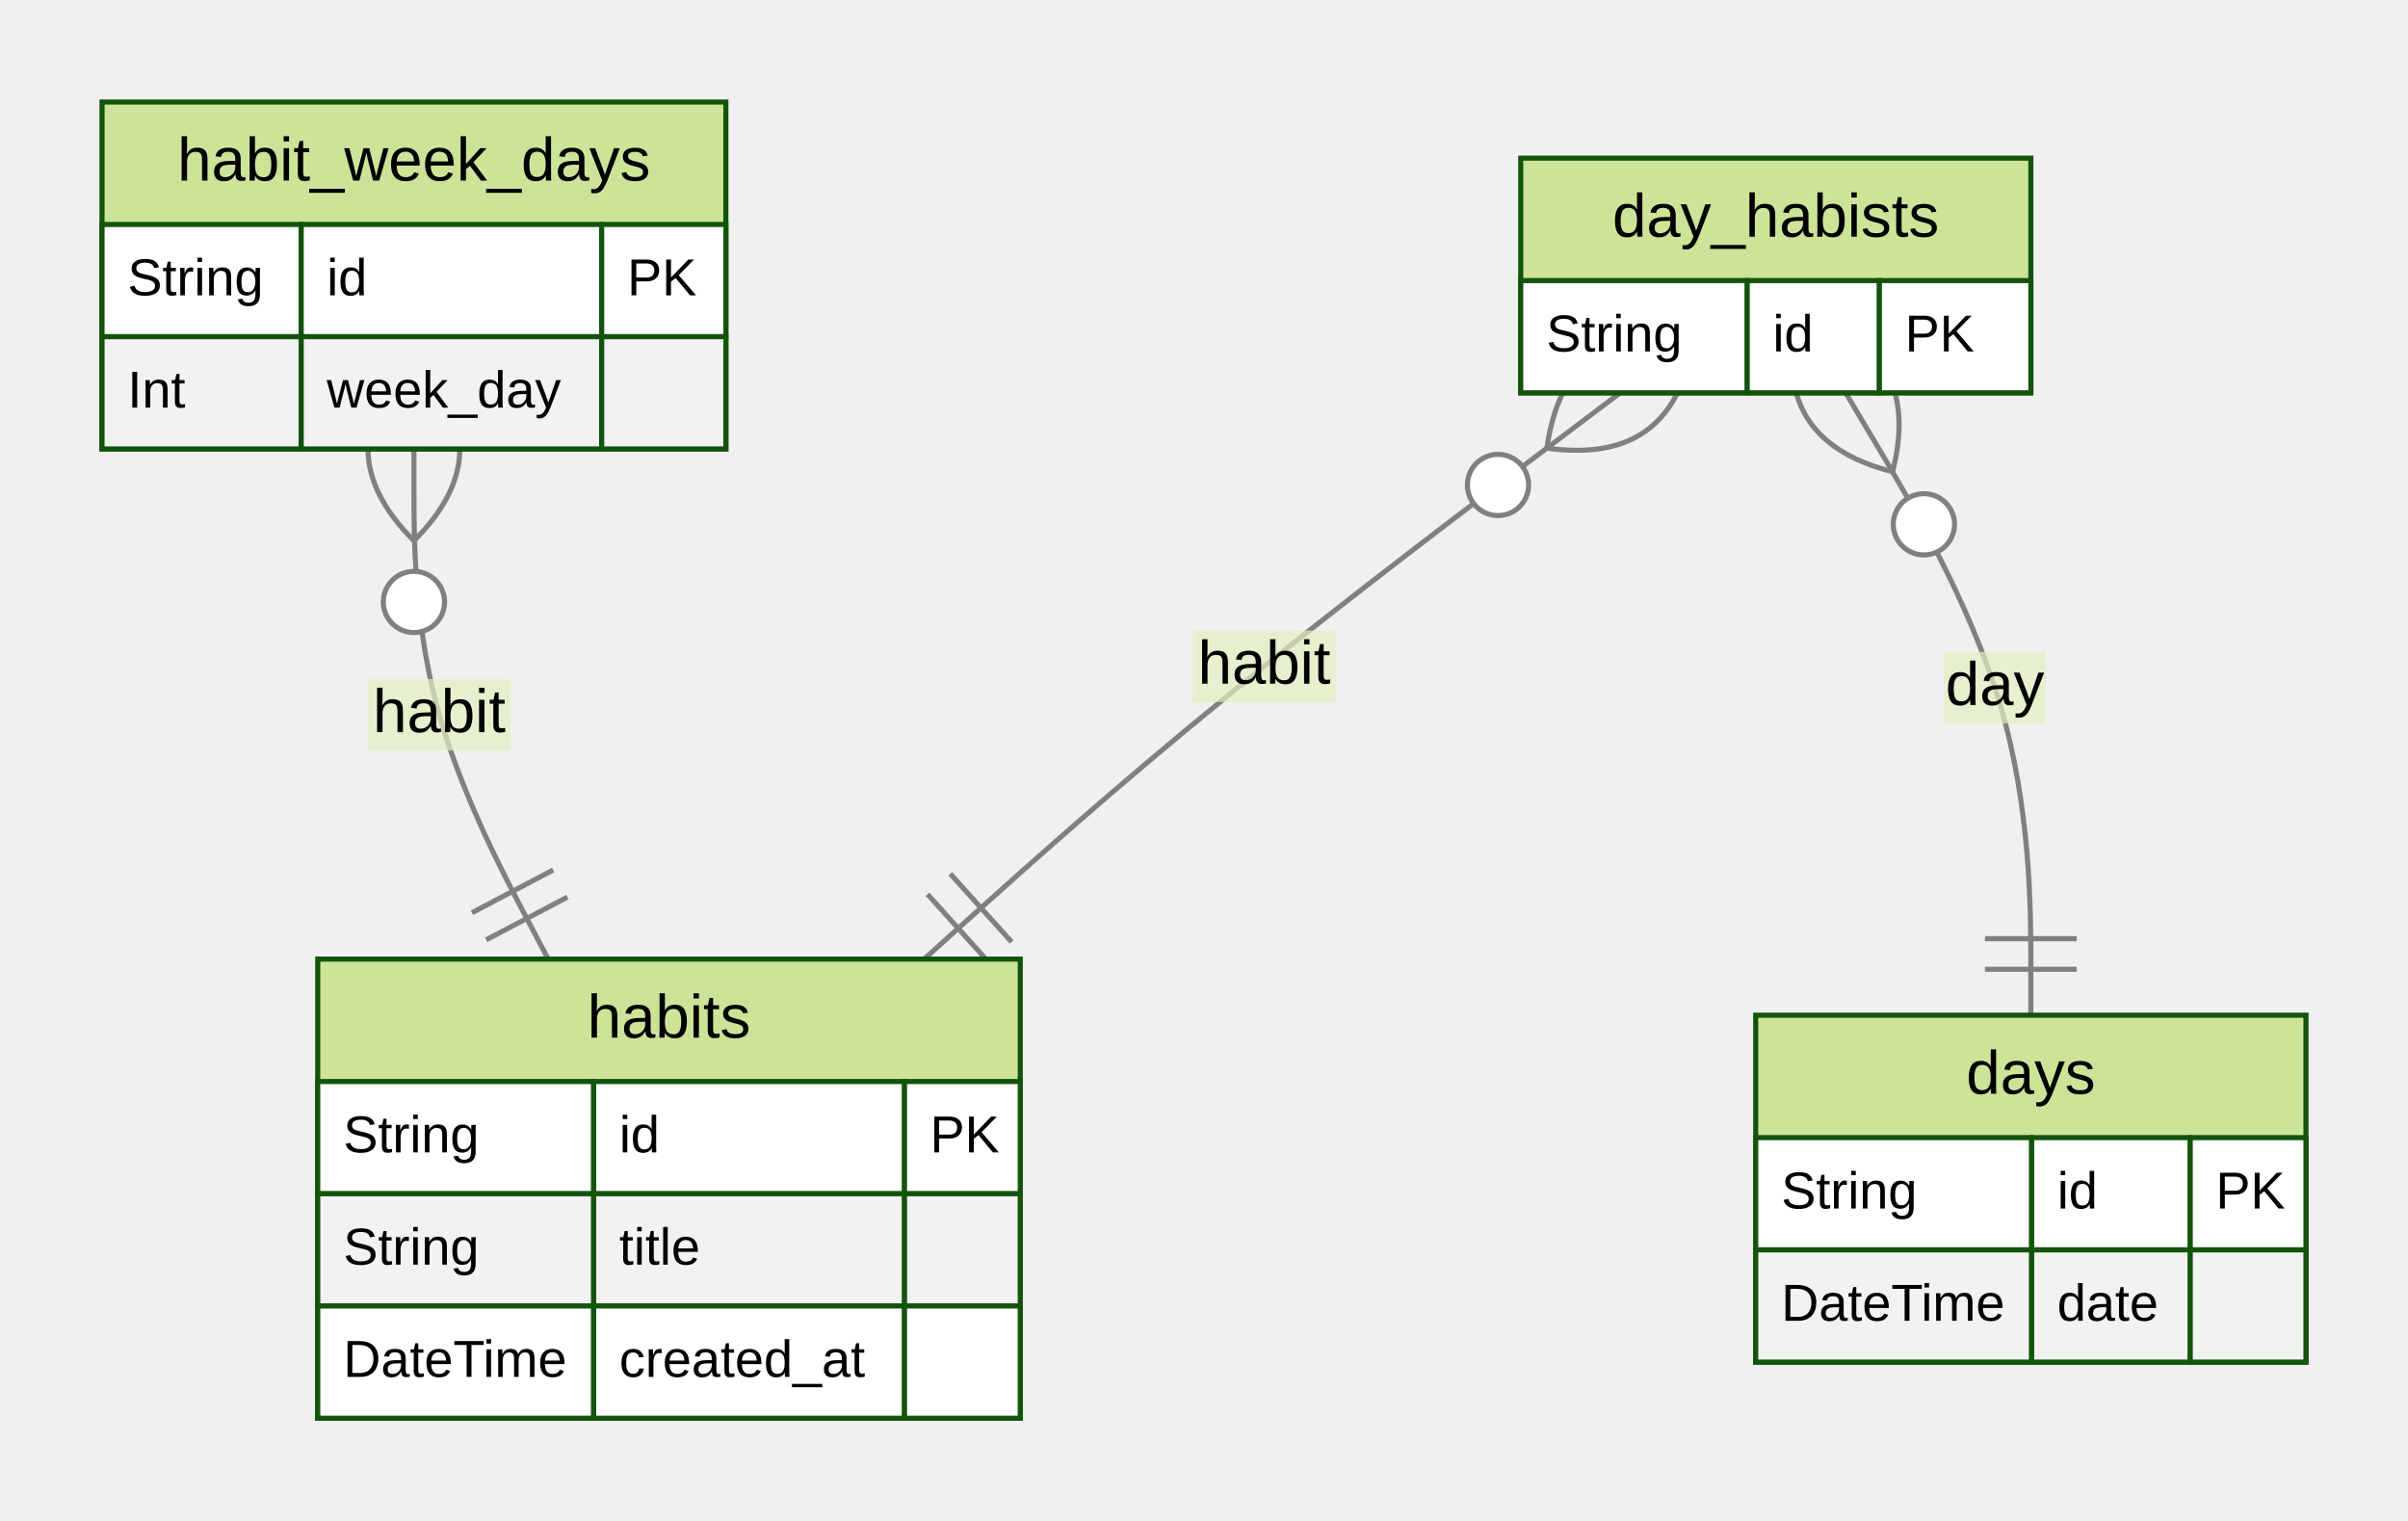
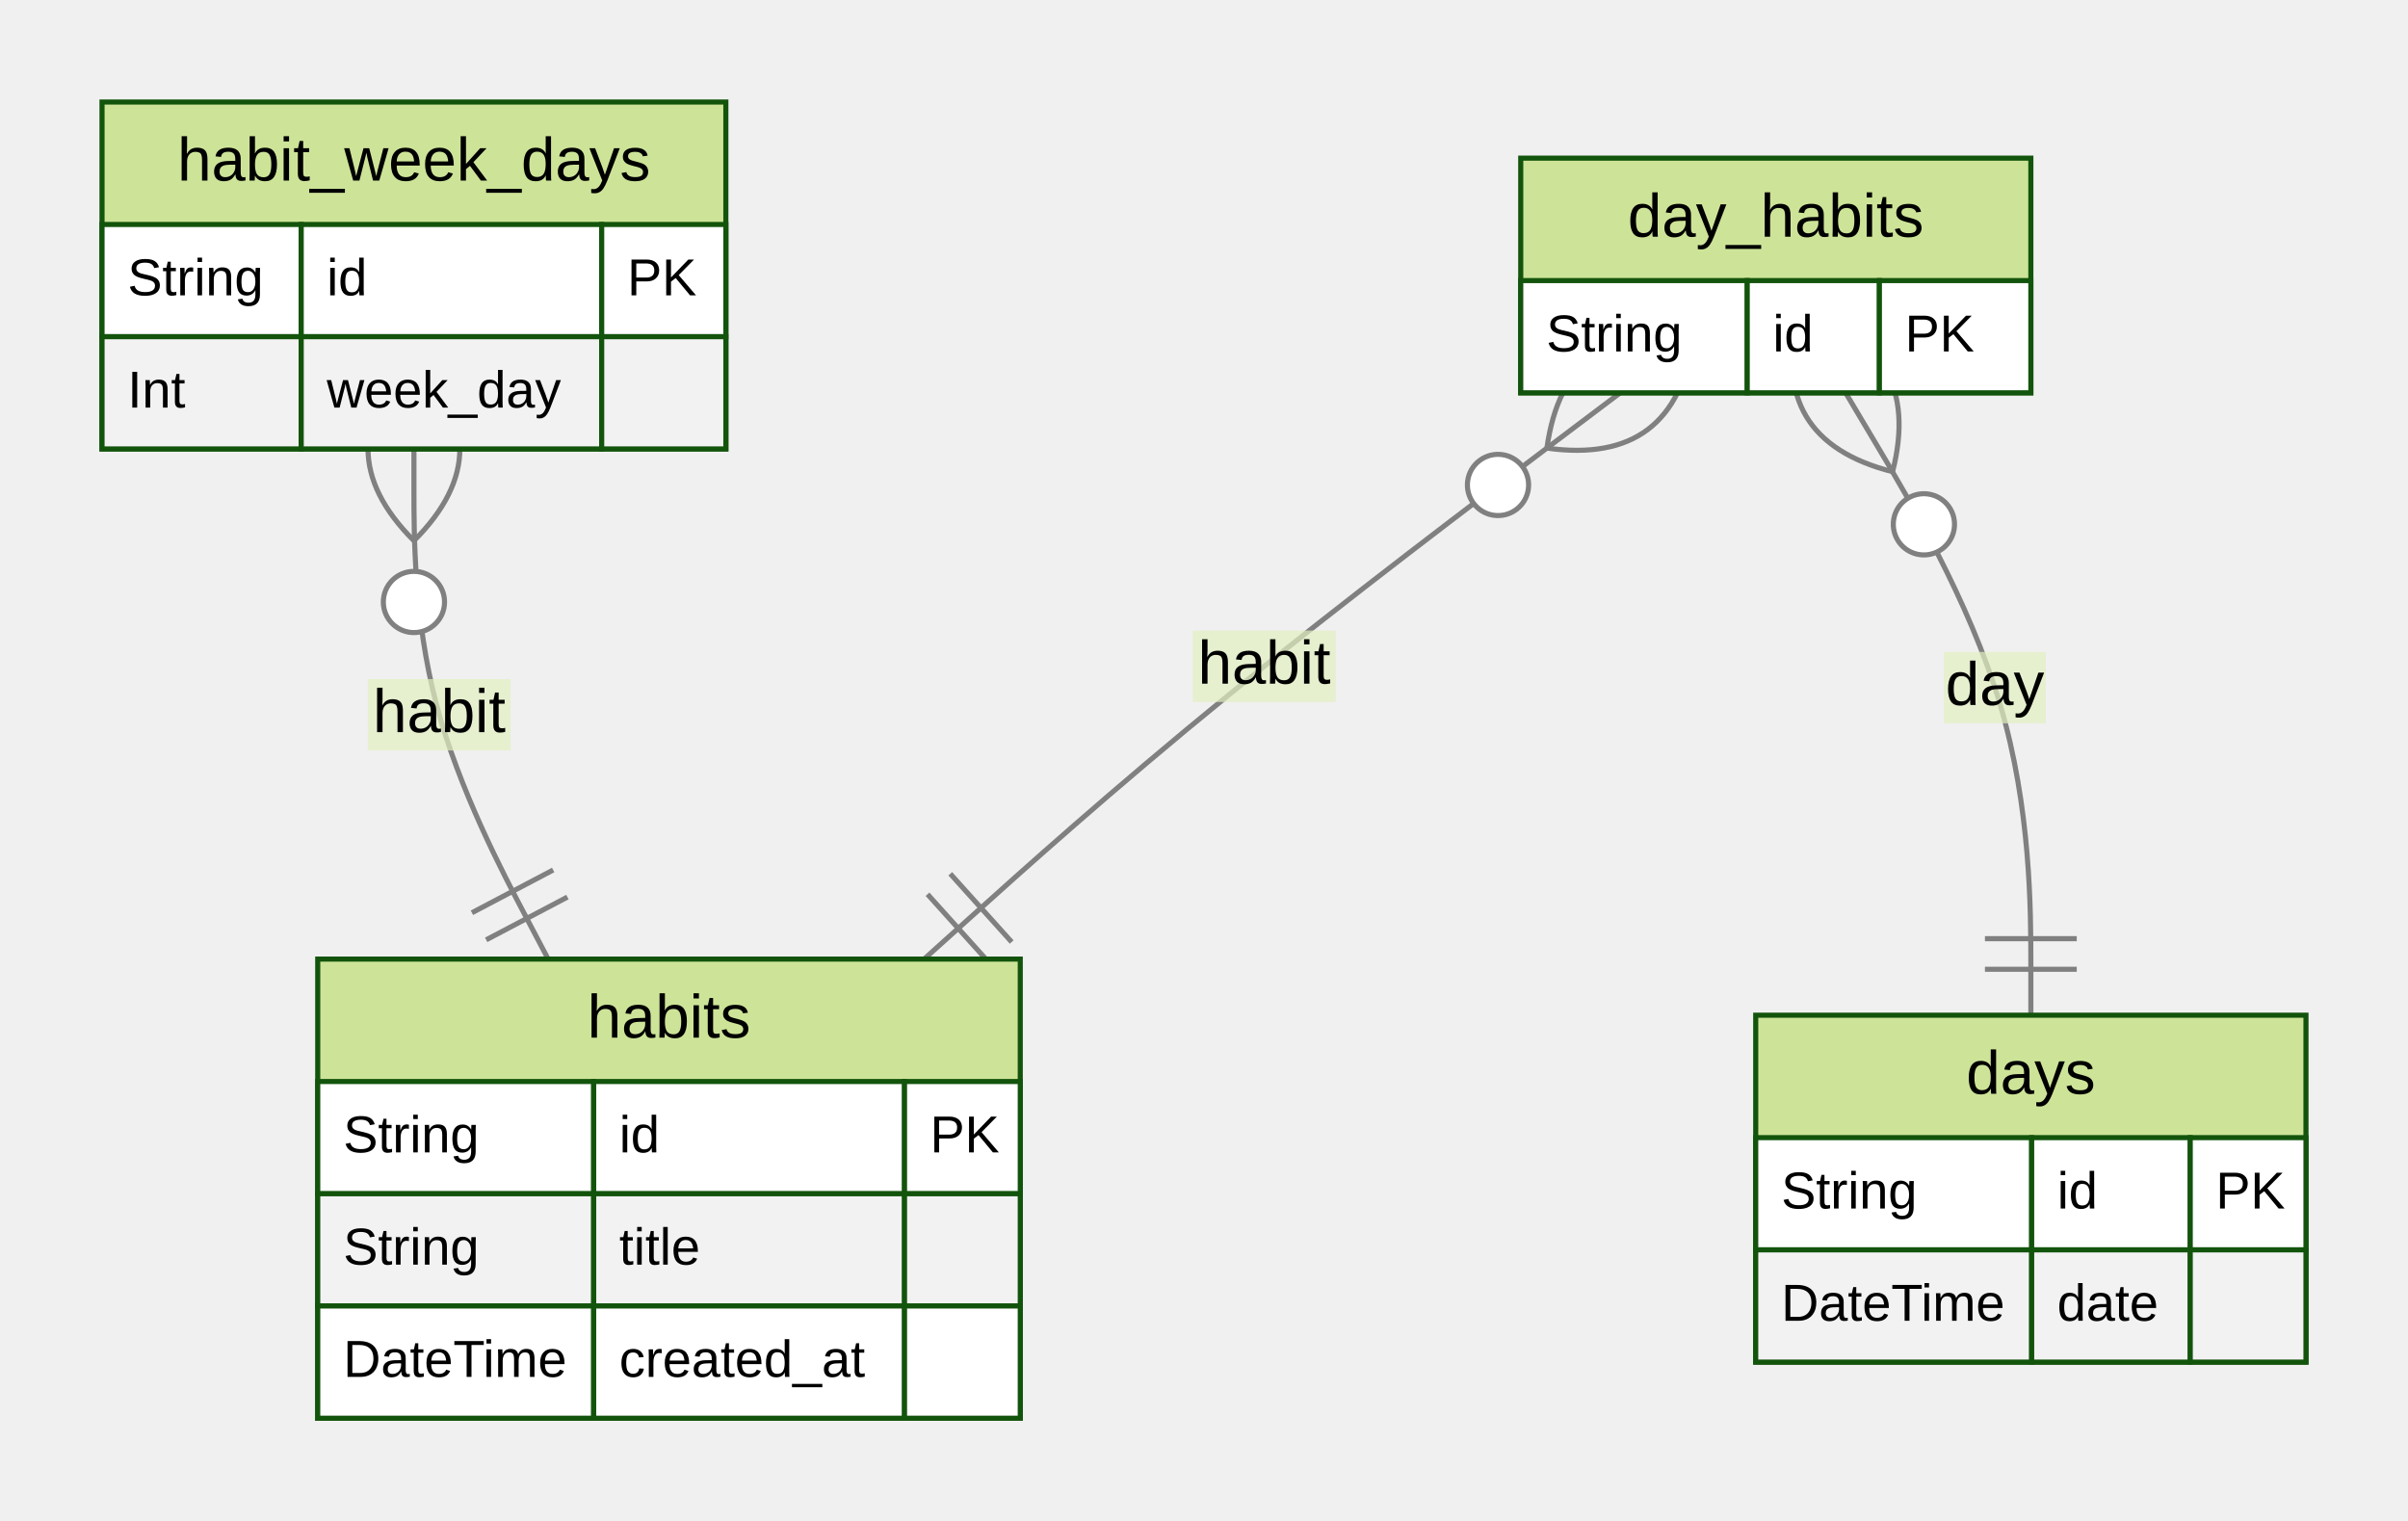
<svg xmlns="http://www.w3.org/2000/svg" aria-roledescription="er" viewBox="0 0 472.051 298" style="max-width: 472.051px; background-color: white;" width="100%" id="mermaid-0">
  <style>#mermaid-0{font-family:"trebuchet ms",verdana,arial,sans-serif;font-size:16px;fill:#000000;}#mermaid-0 .error-icon{fill:#552222;}#mermaid-0 .error-text{fill:#552222;stroke:#552222;}#mermaid-0 .edge-thickness-normal{stroke-width:2px;}#mermaid-0 .edge-thickness-thick{stroke-width:3.5px;}#mermaid-0 .edge-pattern-solid{stroke-dasharray:0;}#mermaid-0 .edge-pattern-dashed{stroke-dasharray:3;}#mermaid-0 .edge-pattern-dotted{stroke-dasharray:2;}#mermaid-0 .marker{fill:#000000;stroke:#000000;}#mermaid-0 .marker.cross{stroke:#000000;}#mermaid-0 svg{font-family:"trebuchet ms",verdana,arial,sans-serif;font-size:16px;}#mermaid-0 .entityBox{fill:#cde498;stroke:#13540c;}#mermaid-0 .attributeBoxOdd{fill:#ffffff;stroke:#13540c;}#mermaid-0 .attributeBoxEven{fill:#f2f2f2;stroke:#13540c;}#mermaid-0 .relationshipLabelBox{fill:hsl(78.158, 58.462%, 84.51%);opacity:0.7;background-color:hsl(78.158, 58.462%, 84.51%);}#mermaid-0 .relationshipLabelBox rect{opacity:0.5;}#mermaid-0 .relationshipLine{stroke:#000000;}#mermaid-0 .entityTitleText{text-anchor:middle;font-size:18px;fill:#000000;}#mermaid-0 :root{--mermaid-font-family:"trebuchet ms",verdana,arial,sans-serif;}</style>
  <g />
  <defs>
    <marker orient="auto" markerHeight="18" markerWidth="18" refY="9" refX="0" id="ONLY_ONE_START">
      <path d="M9,0 L9,18 M15,0 L15,18" fill="none" stroke="gray" />
    </marker>
  </defs>
  <defs>
    <marker orient="auto" markerHeight="18" markerWidth="18" refY="9" refX="18" id="ONLY_ONE_END">
      <path d="M3,0 L3,18 M9,0 L9,18" fill="none" stroke="gray" />
    </marker>
  </defs>
  <defs>
    <marker orient="auto" markerHeight="18" markerWidth="30" refY="9" refX="0" id="ZERO_OR_ONE_START">
      <circle r="6" cy="9" cx="21" fill="white" stroke="gray" />
      <path d="M9,0 L9,18" fill="none" stroke="gray" />
    </marker>
  </defs>
  <defs>
    <marker orient="auto" markerHeight="18" markerWidth="30" refY="9" refX="30" id="ZERO_OR_ONE_END">
      <circle r="6" cy="9" cx="9" fill="white" stroke="gray" />
      <path d="M21,0 L21,18" fill="none" stroke="gray" />
    </marker>
  </defs>
  <defs>
    <marker orient="auto" markerHeight="36" markerWidth="45" refY="18" refX="18" id="ONE_OR_MORE_START">
      <path d="M0,18 Q 18,0 36,18 Q 18,36 0,18 M42,9 L42,27" fill="none" stroke="gray" />
    </marker>
  </defs>
  <defs>
    <marker orient="auto" markerHeight="36" markerWidth="45" refY="18" refX="27" id="ONE_OR_MORE_END">
      <path d="M3,9 L3,27 M9,18 Q27,0 45,18 Q27,36 9,18" fill="none" stroke="gray" />
    </marker>
  </defs>
  <defs>
    <marker orient="auto" markerHeight="36" markerWidth="57" refY="18" refX="18" id="ZERO_OR_MORE_START">
      <circle r="6" cy="18" cx="48" fill="white" stroke="gray" />
      <path d="M0,18 Q18,0 36,18 Q18,36 0,18" fill="none" stroke="gray" />
    </marker>
  </defs>
  <defs>
    <marker orient="auto" markerHeight="36" markerWidth="57" refY="18" refX="39" id="ZERO_OR_MORE_END">
      <circle r="6" cy="18" cx="9" fill="white" stroke="gray" />
      <path d="M21,18 Q39,0 57,18 Q39,36 21,18" fill="none" stroke="gray" />
    </marker>
  </defs>
  <path style="stroke: gray; fill: none;" marker-start="url(#ZERO_OR_MORE_START)" marker-end="url(#ONLY_ONE_END)" d="M81.146,88L81.146,96.333C81.146,104.667,81.146,121.333,85.532,138C89.918,154.667,98.69,171.333,103.076,179.667L107.462,188" class="er relationshipLine" />
  <path style="stroke: gray; fill: none;" marker-start="url(#ZERO_OR_MORE_START)" marker-end="url(#ONLY_ONE_END)" d="M361.807,77L367.859,87.167C373.91,97.333,386.013,117.667,392.065,138C398.116,158.333,398.116,178.667,398.116,188.833L398.116,199" class="er relationshipLine" />
  <path style="stroke: gray; fill: none;" marker-start="url(#ZERO_OR_MORE_START)" marker-end="url(#ONLY_ONE_END)" d="M317.615,77L304.132,87.167C290.65,97.333,263.685,117.667,240.941,136.167C218.198,154.667,199.676,171.333,190.416,179.667L181.155,188" class="er relationshipLine" />
-   <g transform="translate(62.28748,188 )" id="entity-habits-177eb67c-77a6-4dd7-9ccc-8f4dd1bdc9ac">
+   <g transform="translate(62.28748,188 )" id="entity-habits-f339dd57-45b9-4494-a86b-61f39ea0c273">
    <rect height="90" width="137.718" y="0" x="0" class="er entityBox" />
-     <text style="dominant-baseline: middle; text-anchor: middle; font-size: 12px;" transform="translate(68.85901,12)" y="0" x="0" id="text-entity-habits-177eb67c-77a6-4dd7-9ccc-8f4dd1bdc9ac" class="er entityLabel">habits</text>
+     <text style="dominant-baseline: middle; text-anchor: middle; font-size: 12px;" transform="translate(68.85901,12)" y="0" x="0" id="text-entity-habits-f339dd57-45b9-4494-a86b-61f39ea0c273" class="er entityLabel">habits</text>
    <rect height="22" width="54.096" y="24" x="0" class="er attributeBoxOdd" />
-     <text style="dominant-baseline: middle; font-size: 10.2px;" transform="translate(5,35)" y="0" x="0" id="text-entity-habits-177eb67c-77a6-4dd7-9ccc-8f4dd1bdc9ac-attr-1-type" class="er entityLabel">String</text>
+     <text style="dominant-baseline: middle; font-size: 10.2px;" transform="translate(5,35)" y="0" x="0" id="text-entity-habits-f339dd57-45b9-4494-a86b-61f39ea0c273-attr-1-type" class="er entityLabel">String</text>
    <rect height="22" width="60.935" y="24" x="54.096" class="er attributeBoxOdd" />
-     <text style="dominant-baseline: middle; font-size: 10.2px;" transform="translate(59.09555,35)" y="0" x="0" id="text-entity-habits-177eb67c-77a6-4dd7-9ccc-8f4dd1bdc9ac-attr-1-name" class="er entityLabel">id</text>
+     <text style="dominant-baseline: middle; font-size: 10.2px;" transform="translate(59.09555,35)" y="0" x="0" id="text-entity-habits-f339dd57-45b9-4494-a86b-61f39ea0c273-attr-1-name" class="er entityLabel">id</text>
    <rect height="22" width="22.688" y="24" x="115.03" class="er attributeBoxOdd" />
-     <text style="dominant-baseline: middle; font-size: 10.2px;" transform="translate(120.0303,35)" y="0" x="0" id="text-entity-habits-177eb67c-77a6-4dd7-9ccc-8f4dd1bdc9ac-attr-1-key" class="er entityLabel">PK</text>
+     <text style="dominant-baseline: middle; font-size: 10.2px;" transform="translate(120.0303,35)" y="0" x="0" id="text-entity-habits-f339dd57-45b9-4494-a86b-61f39ea0c273-attr-1-key" class="er entityLabel">PK</text>
    <rect height="22" width="54.096" y="46" x="0" class="er attributeBoxEven" />
-     <text style="dominant-baseline: middle; font-size: 10.2px;" transform="translate(5,57)" y="0" x="0" id="text-entity-habits-177eb67c-77a6-4dd7-9ccc-8f4dd1bdc9ac-attr-2-type" class="er entityLabel">String</text>
+     <text style="dominant-baseline: middle; font-size: 10.2px;" transform="translate(5,57)" y="0" x="0" id="text-entity-habits-f339dd57-45b9-4494-a86b-61f39ea0c273-attr-2-type" class="er entityLabel">String</text>
    <rect height="22" width="60.935" y="46" x="54.096" class="er attributeBoxEven" />
-     <text style="dominant-baseline: middle; font-size: 10.2px;" transform="translate(59.09555,57)" y="0" x="0" id="text-entity-habits-177eb67c-77a6-4dd7-9ccc-8f4dd1bdc9ac-attr-2-name" class="er entityLabel">title</text>
+     <text style="dominant-baseline: middle; font-size: 10.2px;" transform="translate(59.09555,57)" y="0" x="0" id="text-entity-habits-f339dd57-45b9-4494-a86b-61f39ea0c273-attr-2-name" class="er entityLabel">title</text>
    <rect height="22" width="22.688" y="46" x="115.03" class="er attributeBoxEven" />
-     <text style="dominant-baseline: middle; font-size: 10.2px;" transform="translate(120.0303,57)" y="0" x="0" id="text-entity-habits-177eb67c-77a6-4dd7-9ccc-8f4dd1bdc9ac-attr-2-key" class="er entityLabel" />
+     <text style="dominant-baseline: middle; font-size: 10.2px;" transform="translate(120.0303,57)" y="0" x="0" id="text-entity-habits-f339dd57-45b9-4494-a86b-61f39ea0c273-attr-2-key" class="er entityLabel" />
    <rect height="22" width="54.096" y="68" x="0" class="er attributeBoxOdd" />
-     <text style="dominant-baseline: middle; font-size: 10.2px;" transform="translate(5,79)" y="0" x="0" id="text-entity-habits-177eb67c-77a6-4dd7-9ccc-8f4dd1bdc9ac-attr-3-type" class="er entityLabel">DateTime</text>
+     <text style="dominant-baseline: middle; font-size: 10.2px;" transform="translate(5,79)" y="0" x="0" id="text-entity-habits-f339dd57-45b9-4494-a86b-61f39ea0c273-attr-3-type" class="er entityLabel">DateTime</text>
    <rect height="22" width="60.935" y="68" x="54.096" class="er attributeBoxOdd" />
-     <text style="dominant-baseline: middle; font-size: 10.2px;" transform="translate(59.09555,79)" y="0" x="0" id="text-entity-habits-177eb67c-77a6-4dd7-9ccc-8f4dd1bdc9ac-attr-3-name" class="er entityLabel">created_at</text>
+     <text style="dominant-baseline: middle; font-size: 10.2px;" transform="translate(59.09555,79)" y="0" x="0" id="text-entity-habits-f339dd57-45b9-4494-a86b-61f39ea0c273-attr-3-name" class="er entityLabel">created_at</text>
    <rect height="22" width="22.688" y="68" x="115.03" class="er attributeBoxOdd" />
-     <text style="dominant-baseline: middle; font-size: 10.2px;" transform="translate(120.0303,79)" y="0" x="0" id="text-entity-habits-177eb67c-77a6-4dd7-9ccc-8f4dd1bdc9ac-attr-3-key" class="er entityLabel" />
+     <text style="dominant-baseline: middle; font-size: 10.2px;" transform="translate(120.0303,79)" y="0" x="0" id="text-entity-habits-f339dd57-45b9-4494-a86b-61f39ea0c273-attr-3-key" class="er entityLabel" />
  </g>
-   <g transform="translate(20,20 )" id="entity-habitweekdays-e76bf74b-4fbf-4004-a596-bae798909e63">
+   <g transform="translate(20,20 )" id="entity-habitweekdays-c9c164a4-b8fd-4e63-859f-2d06ea8af184">
    <rect height="68" width="122.293" y="0" x="0" class="er entityBox" />
-     <text style="dominant-baseline: middle; text-anchor: middle; font-size: 12px;" transform="translate(61.14648,12)" y="0" x="0" id="text-entity-habitweekdays-e76bf74b-4fbf-4004-a596-bae798909e63" class="er entityLabel">habit_week_days</text>
+     <text style="dominant-baseline: middle; text-anchor: middle; font-size: 12px;" transform="translate(61.14648,12)" y="0" x="0" id="text-entity-habitweekdays-c9c164a4-b8fd-4e63-859f-2d06ea8af184" class="er entityLabel">habit_week_days</text>
    <rect height="22" width="39.048" y="24" x="0" class="er attributeBoxOdd" />
-     <text style="dominant-baseline: middle; font-size: 10.2px;" transform="translate(5,35)" y="0" x="0" id="text-entity-habitweekdays-e76bf74b-4fbf-4004-a596-bae798909e63-attr-1-type" class="er entityLabel">String</text>
+     <text style="dominant-baseline: middle; font-size: 10.2px;" transform="translate(5,35)" y="0" x="0" id="text-entity-habitweekdays-c9c164a4-b8fd-4e63-859f-2d06ea8af184-attr-1-type" class="er entityLabel">String</text>
    <rect height="22" width="58.904" y="24" x="39.048" class="er attributeBoxOdd" />
-     <text style="dominant-baseline: middle; font-size: 10.2px;" transform="translate(44.04844,35)" y="0" x="0" id="text-entity-habitweekdays-e76bf74b-4fbf-4004-a596-bae798909e63-attr-1-name" class="er entityLabel">id</text>
+     <text style="dominant-baseline: middle; font-size: 10.2px;" transform="translate(44.04844,35)" y="0" x="0" id="text-entity-habitweekdays-c9c164a4-b8fd-4e63-859f-2d06ea8af184-attr-1-name" class="er entityLabel">id</text>
    <rect height="22" width="24.34" y="24" x="97.953" class="er attributeBoxOdd" />
-     <text style="dominant-baseline: middle; font-size: 10.2px;" transform="translate(102.9529,35)" y="0" x="0" id="text-entity-habitweekdays-e76bf74b-4fbf-4004-a596-bae798909e63-attr-1-key" class="er entityLabel">PK</text>
+     <text style="dominant-baseline: middle; font-size: 10.2px;" transform="translate(102.9529,35)" y="0" x="0" id="text-entity-habitweekdays-c9c164a4-b8fd-4e63-859f-2d06ea8af184-attr-1-key" class="er entityLabel">PK</text>
    <rect height="22" width="39.048" y="46" x="0" class="er attributeBoxEven" />
-     <text style="dominant-baseline: middle; font-size: 10.2px;" transform="translate(5,57)" y="0" x="0" id="text-entity-habitweekdays-e76bf74b-4fbf-4004-a596-bae798909e63-attr-2-type" class="er entityLabel">Int</text>
+     <text style="dominant-baseline: middle; font-size: 10.2px;" transform="translate(5,57)" y="0" x="0" id="text-entity-habitweekdays-c9c164a4-b8fd-4e63-859f-2d06ea8af184-attr-2-type" class="er entityLabel">Int</text>
    <rect height="22" width="58.904" y="46" x="39.048" class="er attributeBoxEven" />
-     <text style="dominant-baseline: middle; font-size: 10.2px;" transform="translate(44.04844,57)" y="0" x="0" id="text-entity-habitweekdays-e76bf74b-4fbf-4004-a596-bae798909e63-attr-2-name" class="er entityLabel">week_day</text>
+     <text style="dominant-baseline: middle; font-size: 10.2px;" transform="translate(44.04844,57)" y="0" x="0" id="text-entity-habitweekdays-c9c164a4-b8fd-4e63-859f-2d06ea8af184-attr-2-name" class="er entityLabel">week_day</text>
    <rect height="22" width="24.34" y="46" x="97.953" class="er attributeBoxEven" />
-     <text style="dominant-baseline: middle; font-size: 10.2px;" transform="translate(102.9529,57)" y="0" x="0" id="text-entity-habitweekdays-e76bf74b-4fbf-4004-a596-bae798909e63-attr-2-key" class="er entityLabel" />
+     <text style="dominant-baseline: middle; font-size: 10.2px;" transform="translate(102.9529,57)" y="0" x="0" id="text-entity-habitweekdays-c9c164a4-b8fd-4e63-859f-2d06ea8af184-attr-2-key" class="er entityLabel" />
  </g>
-   <g transform="translate(344.182,199 )" id="entity-days-73f675d2-a6d7-4ca8-ae42-d6b15dc75eb3">
+   <g transform="translate(344.182,199 )" id="entity-days-5195897f-2a00-49fd-8b29-8d1b84ea3bb4">
    <rect height="68" width="107.869" y="0" x="0" class="er entityBox" />
-     <text style="dominant-baseline: middle; text-anchor: middle; font-size: 12px;" transform="translate(53.93452,12)" y="0" x="0" id="text-entity-days-73f675d2-a6d7-4ca8-ae42-d6b15dc75eb3" class="er entityLabel">days</text>
+     <text style="dominant-baseline: middle; text-anchor: middle; font-size: 12px;" transform="translate(53.93452,12)" y="0" x="0" id="text-entity-days-5195897f-2a00-49fd-8b29-8d1b84ea3bb4" class="er entityLabel">days</text>
    <rect height="22" width="54.096" y="24" x="0" class="er attributeBoxOdd" />
-     <text style="dominant-baseline: middle; font-size: 10.2px;" transform="translate(5,35)" y="0" x="0" id="text-entity-days-73f675d2-a6d7-4ca8-ae42-d6b15dc75eb3-attr-1-type" class="er entityLabel">String</text>
+     <text style="dominant-baseline: middle; font-size: 10.2px;" transform="translate(5,35)" y="0" x="0" id="text-entity-days-5195897f-2a00-49fd-8b29-8d1b84ea3bb4-attr-1-type" class="er entityLabel">String</text>
    <rect height="22" width="31.086" y="24" x="54.096" class="er attributeBoxOdd" />
-     <text style="dominant-baseline: middle; font-size: 10.2px;" transform="translate(59.09555,35)" y="0" x="0" id="text-entity-days-73f675d2-a6d7-4ca8-ae42-d6b15dc75eb3-attr-1-name" class="er entityLabel">id</text>
+     <text style="dominant-baseline: middle; font-size: 10.2px;" transform="translate(59.09555,35)" y="0" x="0" id="text-entity-days-5195897f-2a00-49fd-8b29-8d1b84ea3bb4-attr-1-name" class="er entityLabel">id</text>
    <rect height="22" width="22.688" y="24" x="85.181" class="er attributeBoxOdd" />
-     <text style="dominant-baseline: middle; font-size: 10.2px;" transform="translate(90.18137,35)" y="0" x="0" id="text-entity-days-73f675d2-a6d7-4ca8-ae42-d6b15dc75eb3-attr-1-key" class="er entityLabel">PK</text>
+     <text style="dominant-baseline: middle; font-size: 10.2px;" transform="translate(90.18137,35)" y="0" x="0" id="text-entity-days-5195897f-2a00-49fd-8b29-8d1b84ea3bb4-attr-1-key" class="er entityLabel">PK</text>
    <rect height="22" width="54.096" y="46" x="0" class="er attributeBoxEven" />
-     <text style="dominant-baseline: middle; font-size: 10.2px;" transform="translate(5,57)" y="0" x="0" id="text-entity-days-73f675d2-a6d7-4ca8-ae42-d6b15dc75eb3-attr-2-type" class="er entityLabel">DateTime</text>
+     <text style="dominant-baseline: middle; font-size: 10.2px;" transform="translate(5,57)" y="0" x="0" id="text-entity-days-5195897f-2a00-49fd-8b29-8d1b84ea3bb4-attr-2-type" class="er entityLabel">DateTime</text>
    <rect height="22" width="31.086" y="46" x="54.096" class="er attributeBoxEven" />
-     <text style="dominant-baseline: middle; font-size: 10.2px;" transform="translate(59.09555,57)" y="0" x="0" id="text-entity-days-73f675d2-a6d7-4ca8-ae42-d6b15dc75eb3-attr-2-name" class="er entityLabel">date</text>
+     <text style="dominant-baseline: middle; font-size: 10.2px;" transform="translate(59.09555,57)" y="0" x="0" id="text-entity-days-5195897f-2a00-49fd-8b29-8d1b84ea3bb4-attr-2-name" class="er entityLabel">date</text>
    <rect height="22" width="22.688" y="46" x="85.181" class="er attributeBoxEven" />
-     <text style="dominant-baseline: middle; font-size: 10.2px;" transform="translate(90.18137,57)" y="0" x="0" id="text-entity-days-73f675d2-a6d7-4ca8-ae42-d6b15dc75eb3-attr-2-key" class="er entityLabel" />
+     <text style="dominant-baseline: middle; font-size: 10.2px;" transform="translate(90.18137,57)" y="0" x="0" id="text-entity-days-5195897f-2a00-49fd-8b29-8d1b84ea3bb4-attr-2-key" class="er entityLabel" />
  </g>
-   <g transform="translate(298.1165,31 )" id="entity-dayhabists-952ccb41-aed3-4762-8caf-08e789c31f3d">
+   <g transform="translate(298.1165,31 )" id="entity-dayhabits-e1201d97-90e5-446a-9a55-c2acd9d7de57">
    <rect height="46" width="100" y="0" x="0" class="er entityBox" />
-     <text style="dominant-baseline: middle; text-anchor: middle; font-size: 12px;" transform="translate(50,12)" y="0" x="0" id="text-entity-dayhabists-952ccb41-aed3-4762-8caf-08e789c31f3d" class="er entityLabel">day_habists</text>
+     <text style="dominant-baseline: middle; text-anchor: middle; font-size: 12px;" transform="translate(50,12)" y="0" x="0" id="text-entity-dayhabits-e1201d97-90e5-446a-9a55-c2acd9d7de57" class="er entityLabel">day_habits</text>
    <rect height="22" width="44.399" y="24" x="0" class="er attributeBoxOdd" />
-     <text style="dominant-baseline: middle; font-size: 10.2px;" transform="translate(5,35)" y="0" x="0" id="text-entity-dayhabists-952ccb41-aed3-4762-8caf-08e789c31f3d-attr-1-type" class="er entityLabel">String</text>
+     <text style="dominant-baseline: middle; font-size: 10.2px;" transform="translate(5,35)" y="0" x="0" id="text-entity-dayhabits-e1201d97-90e5-446a-9a55-c2acd9d7de57-attr-1-type" class="er entityLabel">String</text>
    <rect height="22" width="25.911" y="24" x="44.399" class="er attributeBoxOdd" />
-     <text style="dominant-baseline: middle; font-size: 10.2px;" transform="translate(49.39862,35)" y="0" x="0" id="text-entity-dayhabists-952ccb41-aed3-4762-8caf-08e789c31f3d-attr-1-name" class="er entityLabel">id</text>
+     <text style="dominant-baseline: middle; font-size: 10.2px;" transform="translate(49.39862,35)" y="0" x="0" id="text-entity-dayhabits-e1201d97-90e5-446a-9a55-c2acd9d7de57-attr-1-name" class="er entityLabel">id</text>
    <rect height="22" width="29.69" y="24" x="70.31" class="er attributeBoxOdd" />
-     <text style="dominant-baseline: middle; font-size: 10.2px;" transform="translate(75.30976,35)" y="0" x="0" id="text-entity-dayhabists-952ccb41-aed3-4762-8caf-08e789c31f3d-attr-1-key" class="er entityLabel">PK</text>
+     <text style="dominant-baseline: middle; font-size: 10.2px;" transform="translate(75.30976,35)" y="0" x="0" id="text-entity-dayhabits-e1201d97-90e5-446a-9a55-c2acd9d7de57-attr-1-key" class="er entityLabel">PK</text>
  </g>
  <rect height="14" width="27.969" y="133.109" x="72.126" class="er relationshipLabelBox" />
  <text style="text-anchor: middle; dominant-baseline: middle; font-size: 12px;" y="140.109" x="86.11" id="rel1" class="er relationshipLabel">habit</text>
  <rect height="14" width="19.99" y="127.788" x="381.065" class="er relationshipLabelBox" />
  <text style="text-anchor: middle; dominant-baseline: middle; font-size: 12px;" y="134.788" x="391.06" id="rel2" class="er relationshipLabel">day</text>
  <rect height="14" width="27.969" y="123.605" x="233.851" class="er relationshipLabelBox" />
  <text style="text-anchor: middle; dominant-baseline: middle; font-size: 12px;" y="130.605" x="247.836" id="rel3" class="er relationshipLabel">habit</text>
</svg>
